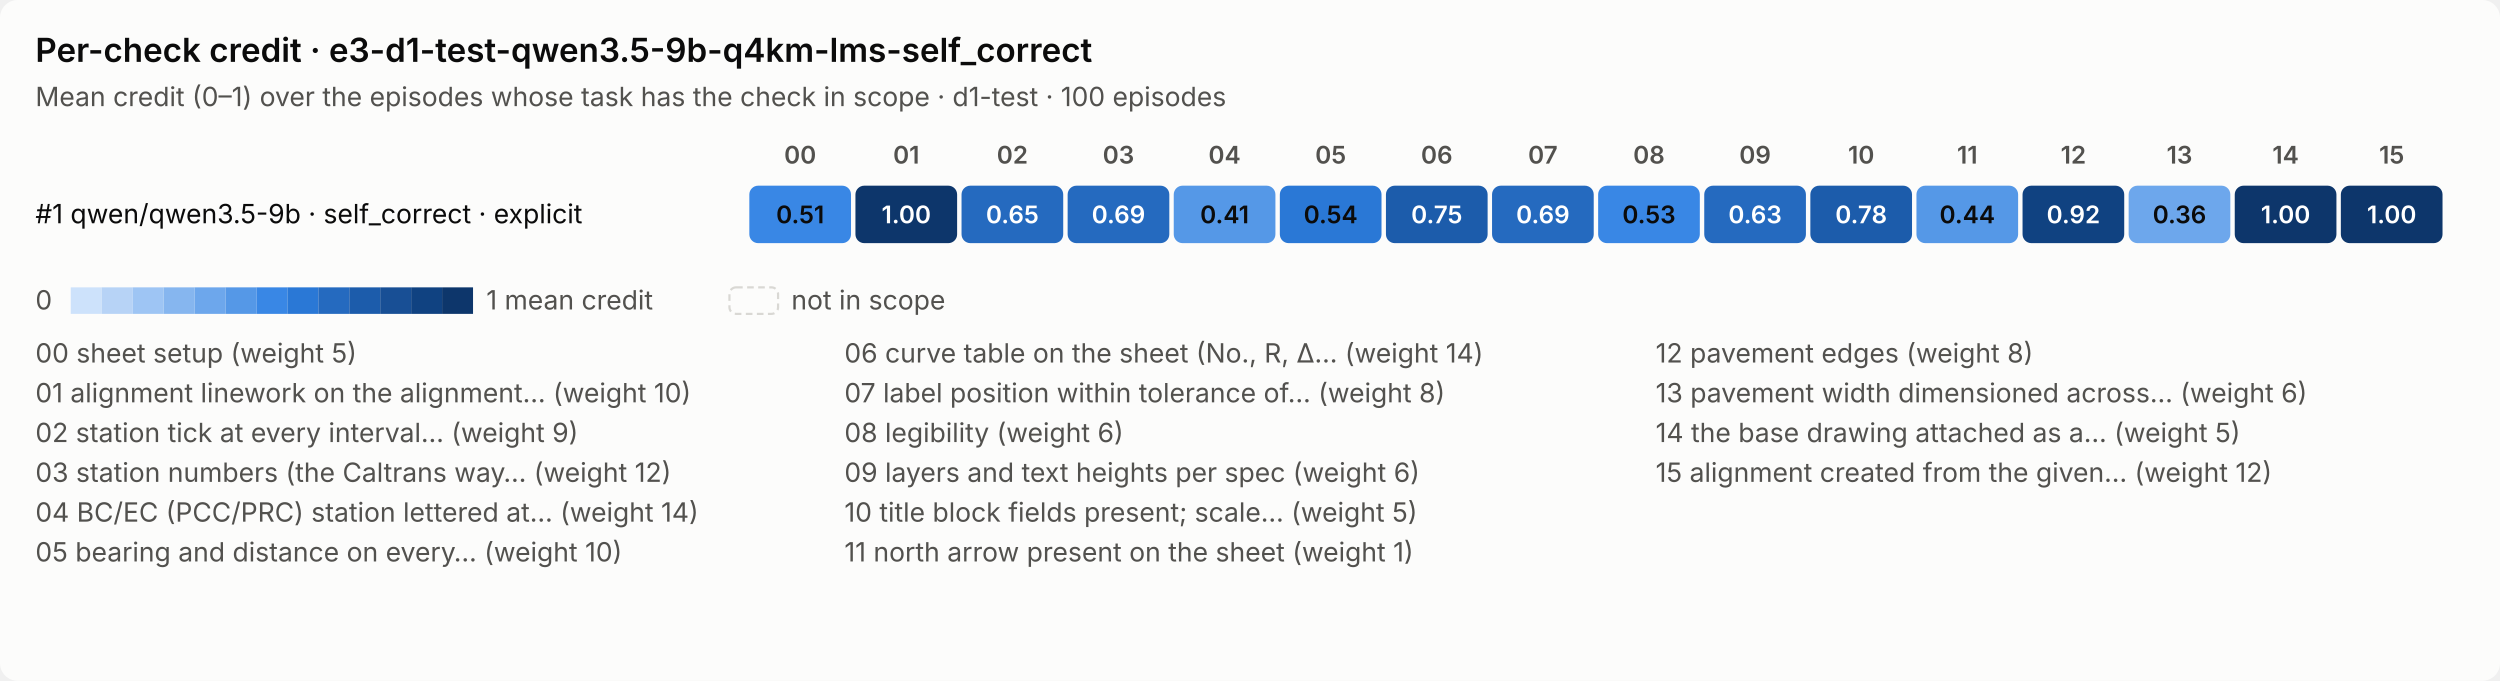
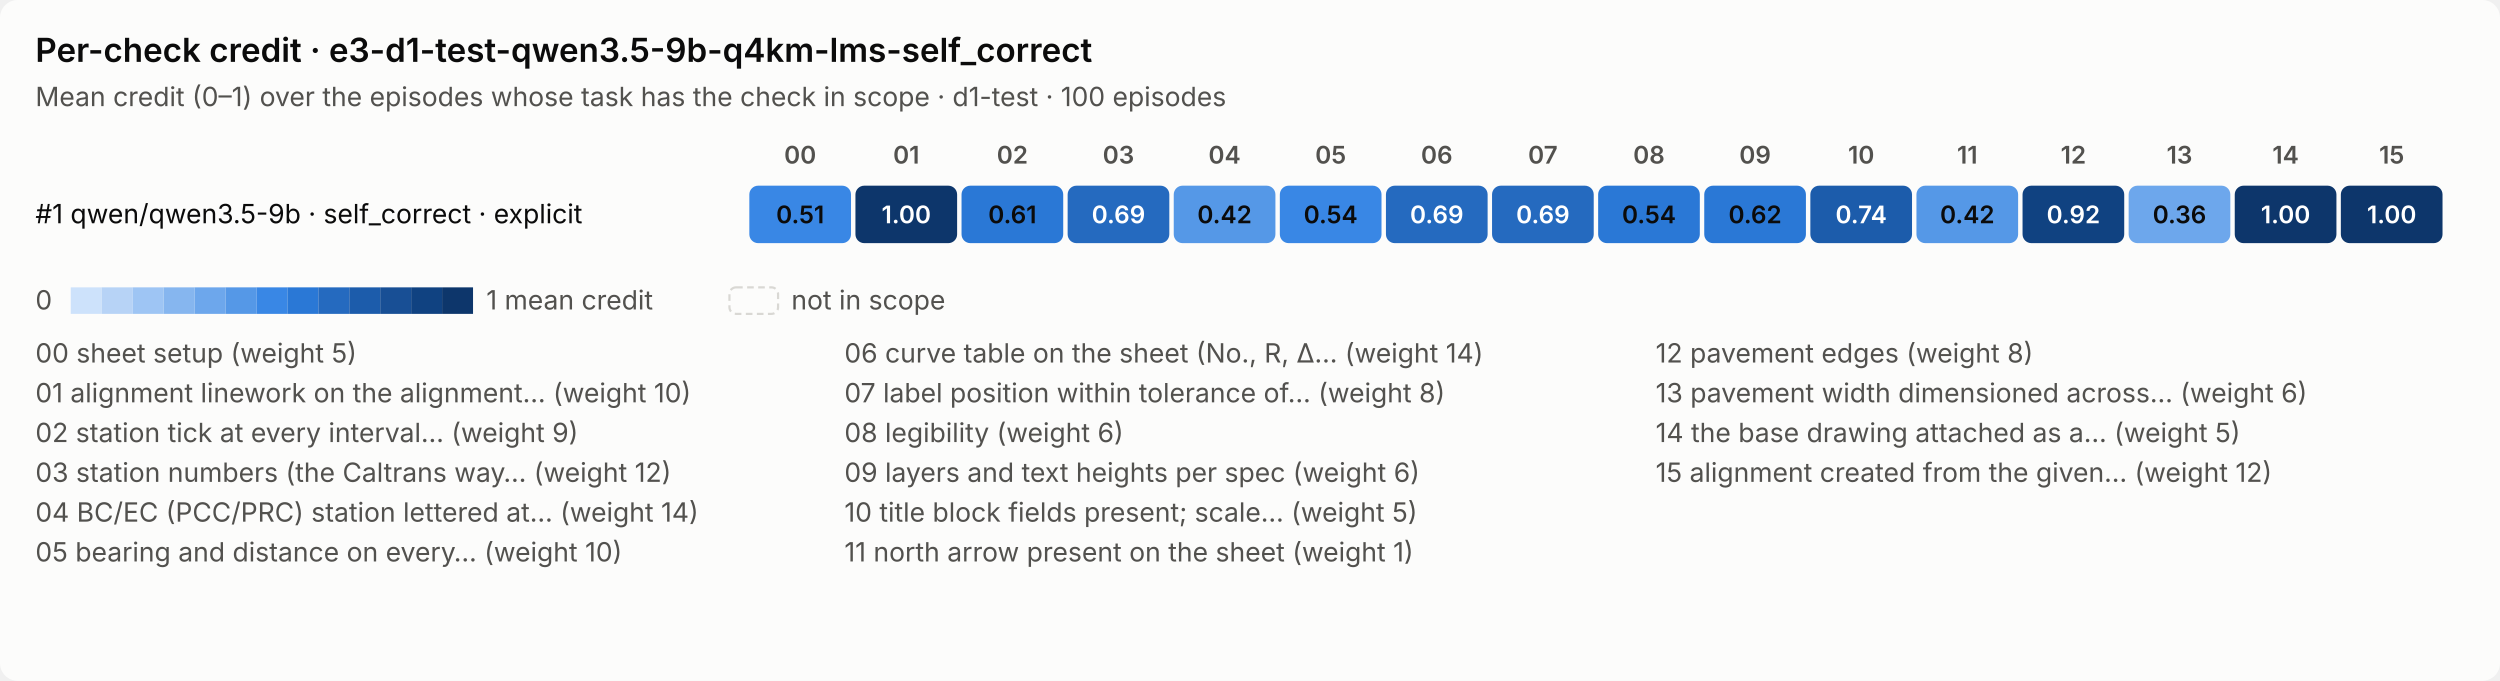
<svg xmlns="http://www.w3.org/2000/svg" width="1131" height="308" viewBox="0 0 1131 308" role="img" aria-labelledby="ttl dsc">
  <style>.t{font:600 15px system-ui,-apple-system,sans-serif;fill:#0b0b0b}.s,.k{font:12px system-ui,-apple-system,sans-serif;fill:#52514e}.l{font:12px system-ui,-apple-system,sans-serif;fill:#0b0b0b}.h{font:600 11px system-ui,-apple-system,sans-serif;fill:#52514e}.v{font:600 11px system-ui,-apple-system,sans-serif}.bg{fill:#fcfcfb}.na{fill:#fcfcfb;stroke:#d9d8d4;stroke-dasharray:3 2}.q0{fill:#cde2fb}.w0{fill:#0b0b0b}.q1{fill:#b7d3f6}.w1{fill:#0b0b0b}.q2{fill:#9ec5f4}.w2{fill:#0b0b0b}.q3{fill:#86b6ef}.w3{fill:#0b0b0b}.q4{fill:#6da7ec}.w4{fill:#0b0b0b}.q5{fill:#5598e7}.w5{fill:#0b0b0b}.q6{fill:#3987e5}.w6{fill:#0b0b0b}.q7{fill:#2a78d6}.w7{fill:#0b0b0b}.q8{fill:#256abf}.w8{fill:#ffffff}.q9{fill:#1c5cab}.w9{fill:#ffffff}.q10{fill:#184f95}.w10{fill:#ffffff}.q11{fill:#104281}.w11{fill:#ffffff}.q12{fill:#0d366b}.w12{fill:#ffffff}@media (prefers-color-scheme: dark){.t,.l{fill:#ffffff}.s,.k,.h{fill:#c3c2b7}.bg{fill:#1a1a19}.na{fill:#1a1a19;stroke:#4a4a46}.q0{fill:#0d366b}.w0{fill:#ffffff}.q1{fill:#104281}.w1{fill:#ffffff}.q2{fill:#184f95}.w2{fill:#ffffff}.q3{fill:#1c5cab}.w3{fill:#ffffff}.q4{fill:#256abf}.w4{fill:#ffffff}.q5{fill:#2a78d6}.w5{fill:#0b0b0b}.q6{fill:#3987e5}.w6{fill:#0b0b0b}.q7{fill:#5598e7}.w7{fill:#0b0b0b}.q8{fill:#6da7ec}.w8{fill:#0b0b0b}.q9{fill:#86b6ef}.w9{fill:#0b0b0b}.q10{fill:#9ec5f4}.w10{fill:#0b0b0b}.q11{fill:#b7d3f6}.w11{fill:#0b0b0b}.q12{fill:#cde2fb}.w12{fill:#0b0b0b}}</style>
  <rect class="bg" width="1131" height="308" rx="8" />
  <text class="t" x="16" y="28">Per-check credit · e3-d1-test-qwen3.5-9b-q4km-lms-self_correct</text>
  <text class="s" x="16" y="48">Mean credit (0–1) over the episodes whose task has the check in scope · d1-test · 100 episodes</text>
  <text class="h" x="362" y="74" text-anchor="middle">00</text>
  <text class="h" x="410" y="74" text-anchor="middle">01</text>
  <text class="h" x="458" y="74" text-anchor="middle">02</text>
  <text class="h" x="506" y="74" text-anchor="middle">03</text>
  <text class="h" x="554" y="74" text-anchor="middle">04</text>
  <text class="h" x="602" y="74" text-anchor="middle">05</text>
  <text class="h" x="650" y="74" text-anchor="middle">06</text>
  <text class="h" x="698" y="74" text-anchor="middle">07</text>
  <text class="h" x="746" y="74" text-anchor="middle">08</text>
  <text class="h" x="794" y="74" text-anchor="middle">09</text>
  <text class="h" x="842" y="74" text-anchor="middle">10</text>
  <text class="h" x="890" y="74" text-anchor="middle">11</text>
  <text class="h" x="938" y="74" text-anchor="middle">12</text>
  <text class="h" x="986" y="74" text-anchor="middle">13</text>
  <text class="h" x="1034" y="74" text-anchor="middle">14</text>
  <text class="h" x="1082" y="74" text-anchor="middle">15</text>
  <text class="l" x="16" y="101">#1  qwen/qwen3.5-9b · self_correct · explicit</text>
  <g>
    <rect class="q6" x="339" y="84" width="46" height="26" rx="4" />
    <text class="v w6" x="362" y="101" text-anchor="middle">0.51</text>
  </g>
  <g>
    <rect class="q12" x="387" y="84" width="46" height="26" rx="4" />
    <text class="v w12" x="410" y="101" text-anchor="middle">1.00</text>
  </g>
  <g>
-     <rect class="q8" x="435" y="84" width="46" height="26" rx="4" />
-     <text class="v w8" x="458" y="101" text-anchor="middle">0.65</text>
+     <rect class="q7" x="435" y="84" width="46" height="26" rx="4" />
+     <text class="v w7" x="458" y="101" text-anchor="middle">0.61</text>
  </g>
  <g>
    <rect class="q8" x="483" y="84" width="46" height="26" rx="4" />
    <text class="v w8" x="506" y="101" text-anchor="middle">0.69</text>
  </g>
  <g>
    <rect class="q5" x="531" y="84" width="46" height="26" rx="4" />
-     <text class="v w5" x="554" y="101" text-anchor="middle">0.41</text>
+     <text class="v w5" x="554" y="101" text-anchor="middle">0.42</text>
  </g>
  <g>
-     <rect class="q7" x="579" y="84" width="46" height="26" rx="4" />
-     <text class="v w7" x="602" y="101" text-anchor="middle">0.54</text>
+     <rect class="q6" x="579" y="84" width="46" height="26" rx="4" />
+     <text class="v w6" x="602" y="101" text-anchor="middle">0.54</text>
  </g>
  <g>
-     <rect class="q9" x="627" y="84" width="46" height="26" rx="4" />
-     <text class="v w9" x="650" y="101" text-anchor="middle">0.75</text>
+     <rect class="q8" x="627" y="84" width="46" height="26" rx="4" />
+     <text class="v w8" x="650" y="101" text-anchor="middle">0.69</text>
  </g>
  <g>
    <rect class="q8" x="675" y="84" width="46" height="26" rx="4" />
    <text class="v w8" x="698" y="101" text-anchor="middle">0.69</text>
  </g>
  <g>
-     <rect class="q6" x="723" y="84" width="46" height="26" rx="4" />
-     <text class="v w6" x="746" y="101" text-anchor="middle">0.53</text>
+     <rect class="q7" x="723" y="84" width="46" height="26" rx="4" />
+     <text class="v w7" x="746" y="101" text-anchor="middle">0.54</text>
  </g>
  <g>
-     <rect class="q8" x="771" y="84" width="46" height="26" rx="4" />
-     <text class="v w8" x="794" y="101" text-anchor="middle">0.63</text>
+     <rect class="q7" x="771" y="84" width="46" height="26" rx="4" />
+     <text class="v w7" x="794" y="101" text-anchor="middle">0.62</text>
  </g>
  <g>
    <rect class="q9" x="819" y="84" width="46" height="26" rx="4" />
-     <text class="v w9" x="842" y="101" text-anchor="middle">0.78</text>
+     <text class="v w9" x="842" y="101" text-anchor="middle">0.74</text>
  </g>
  <g>
    <rect class="q5" x="867" y="84" width="46" height="26" rx="4" />
-     <text class="v w5" x="890" y="101" text-anchor="middle">0.44</text>
+     <text class="v w5" x="890" y="101" text-anchor="middle">0.42</text>
  </g>
  <g>
    <rect class="q11" x="915" y="84" width="46" height="26" rx="4" />
    <text class="v w11" x="938" y="101" text-anchor="middle">0.92</text>
  </g>
  <g>
    <rect class="q4" x="963" y="84" width="46" height="26" rx="4" />
    <text class="v w4" x="986" y="101" text-anchor="middle">0.36</text>
  </g>
  <g>
    <rect class="q12" x="1011" y="84" width="46" height="26" rx="4" />
    <text class="v w12" x="1034" y="101" text-anchor="middle">1.00</text>
  </g>
  <g>
    <rect class="q12" x="1059" y="84" width="46" height="26" rx="4" />
    <text class="v w12" x="1082" y="101" text-anchor="middle">1.00</text>
  </g>
  <text class="k" x="16" y="140">0</text>
  <rect class="q0" x="32" y="130" width="14" height="12" />
  <rect class="q1" x="46" y="130" width="14" height="12" />
  <rect class="q2" x="60" y="130" width="14" height="12" />
  <rect class="q3" x="74" y="130" width="14" height="12" />
  <rect class="q4" x="88" y="130" width="14" height="12" />
  <rect class="q5" x="102" y="130" width="14" height="12" />
  <rect class="q6" x="116" y="130" width="14" height="12" />
  <rect class="q7" x="130" y="130" width="14" height="12" />
  <rect class="q8" x="144" y="130" width="14" height="12" />
  <rect class="q9" x="158" y="130" width="14" height="12" />
  <rect class="q10" x="172" y="130" width="14" height="12" />
  <rect class="q11" x="186" y="130" width="14" height="12" />
  <rect class="q12" x="200" y="130" width="14" height="12" />
  <text class="k" x="220" y="140">1 mean credit</text>
  <rect class="na" x="330" y="130" width="22" height="12" rx="3" />
  <text class="k" x="358" y="140">not in scope</text>
  <text class="k" x="16" y="164">00  sheet setup (weight 5)</text>
  <text class="k" x="16" y="182">01  alignment linework on the alignment… (weight 10)</text>
  <text class="k" x="16" y="200">02  station tick at every interval… (weight 9)</text>
  <text class="k" x="16" y="218">03  station numbers (the Caltrans way… (weight 12)</text>
  <text class="k" x="16" y="236">04  BC/EC (PCC/PRC) station lettered at… (weight 14)</text>
  <text class="k" x="16" y="254">05  bearing and distance on every… (weight 10)</text>
  <text class="k" x="382" y="164">06  curve table on the sheet (No., R, Δ… (weight 14)</text>
  <text class="k" x="382" y="182">07  label position within tolerance of… (weight 8)</text>
  <text class="k" x="382" y="200">08  legibility (weight 6)</text>
  <text class="k" x="382" y="218">09  layers and text heights per spec (weight 6)</text>
  <text class="k" x="382" y="236">10  title block fields present; scale… (weight 5)</text>
  <text class="k" x="382" y="254">11  north arrow present on the sheet (weight 1)</text>
  <text class="k" x="749" y="164">12  pavement edges (weight 8)</text>
  <text class="k" x="749" y="182">13  pavement width dimensioned across… (weight 6)</text>
  <text class="k" x="749" y="200">14  the base drawing attached as a… (weight 5)</text>
  <text class="k" x="749" y="218">15  alignment created from the given… (weight 12)</text>
</svg>
